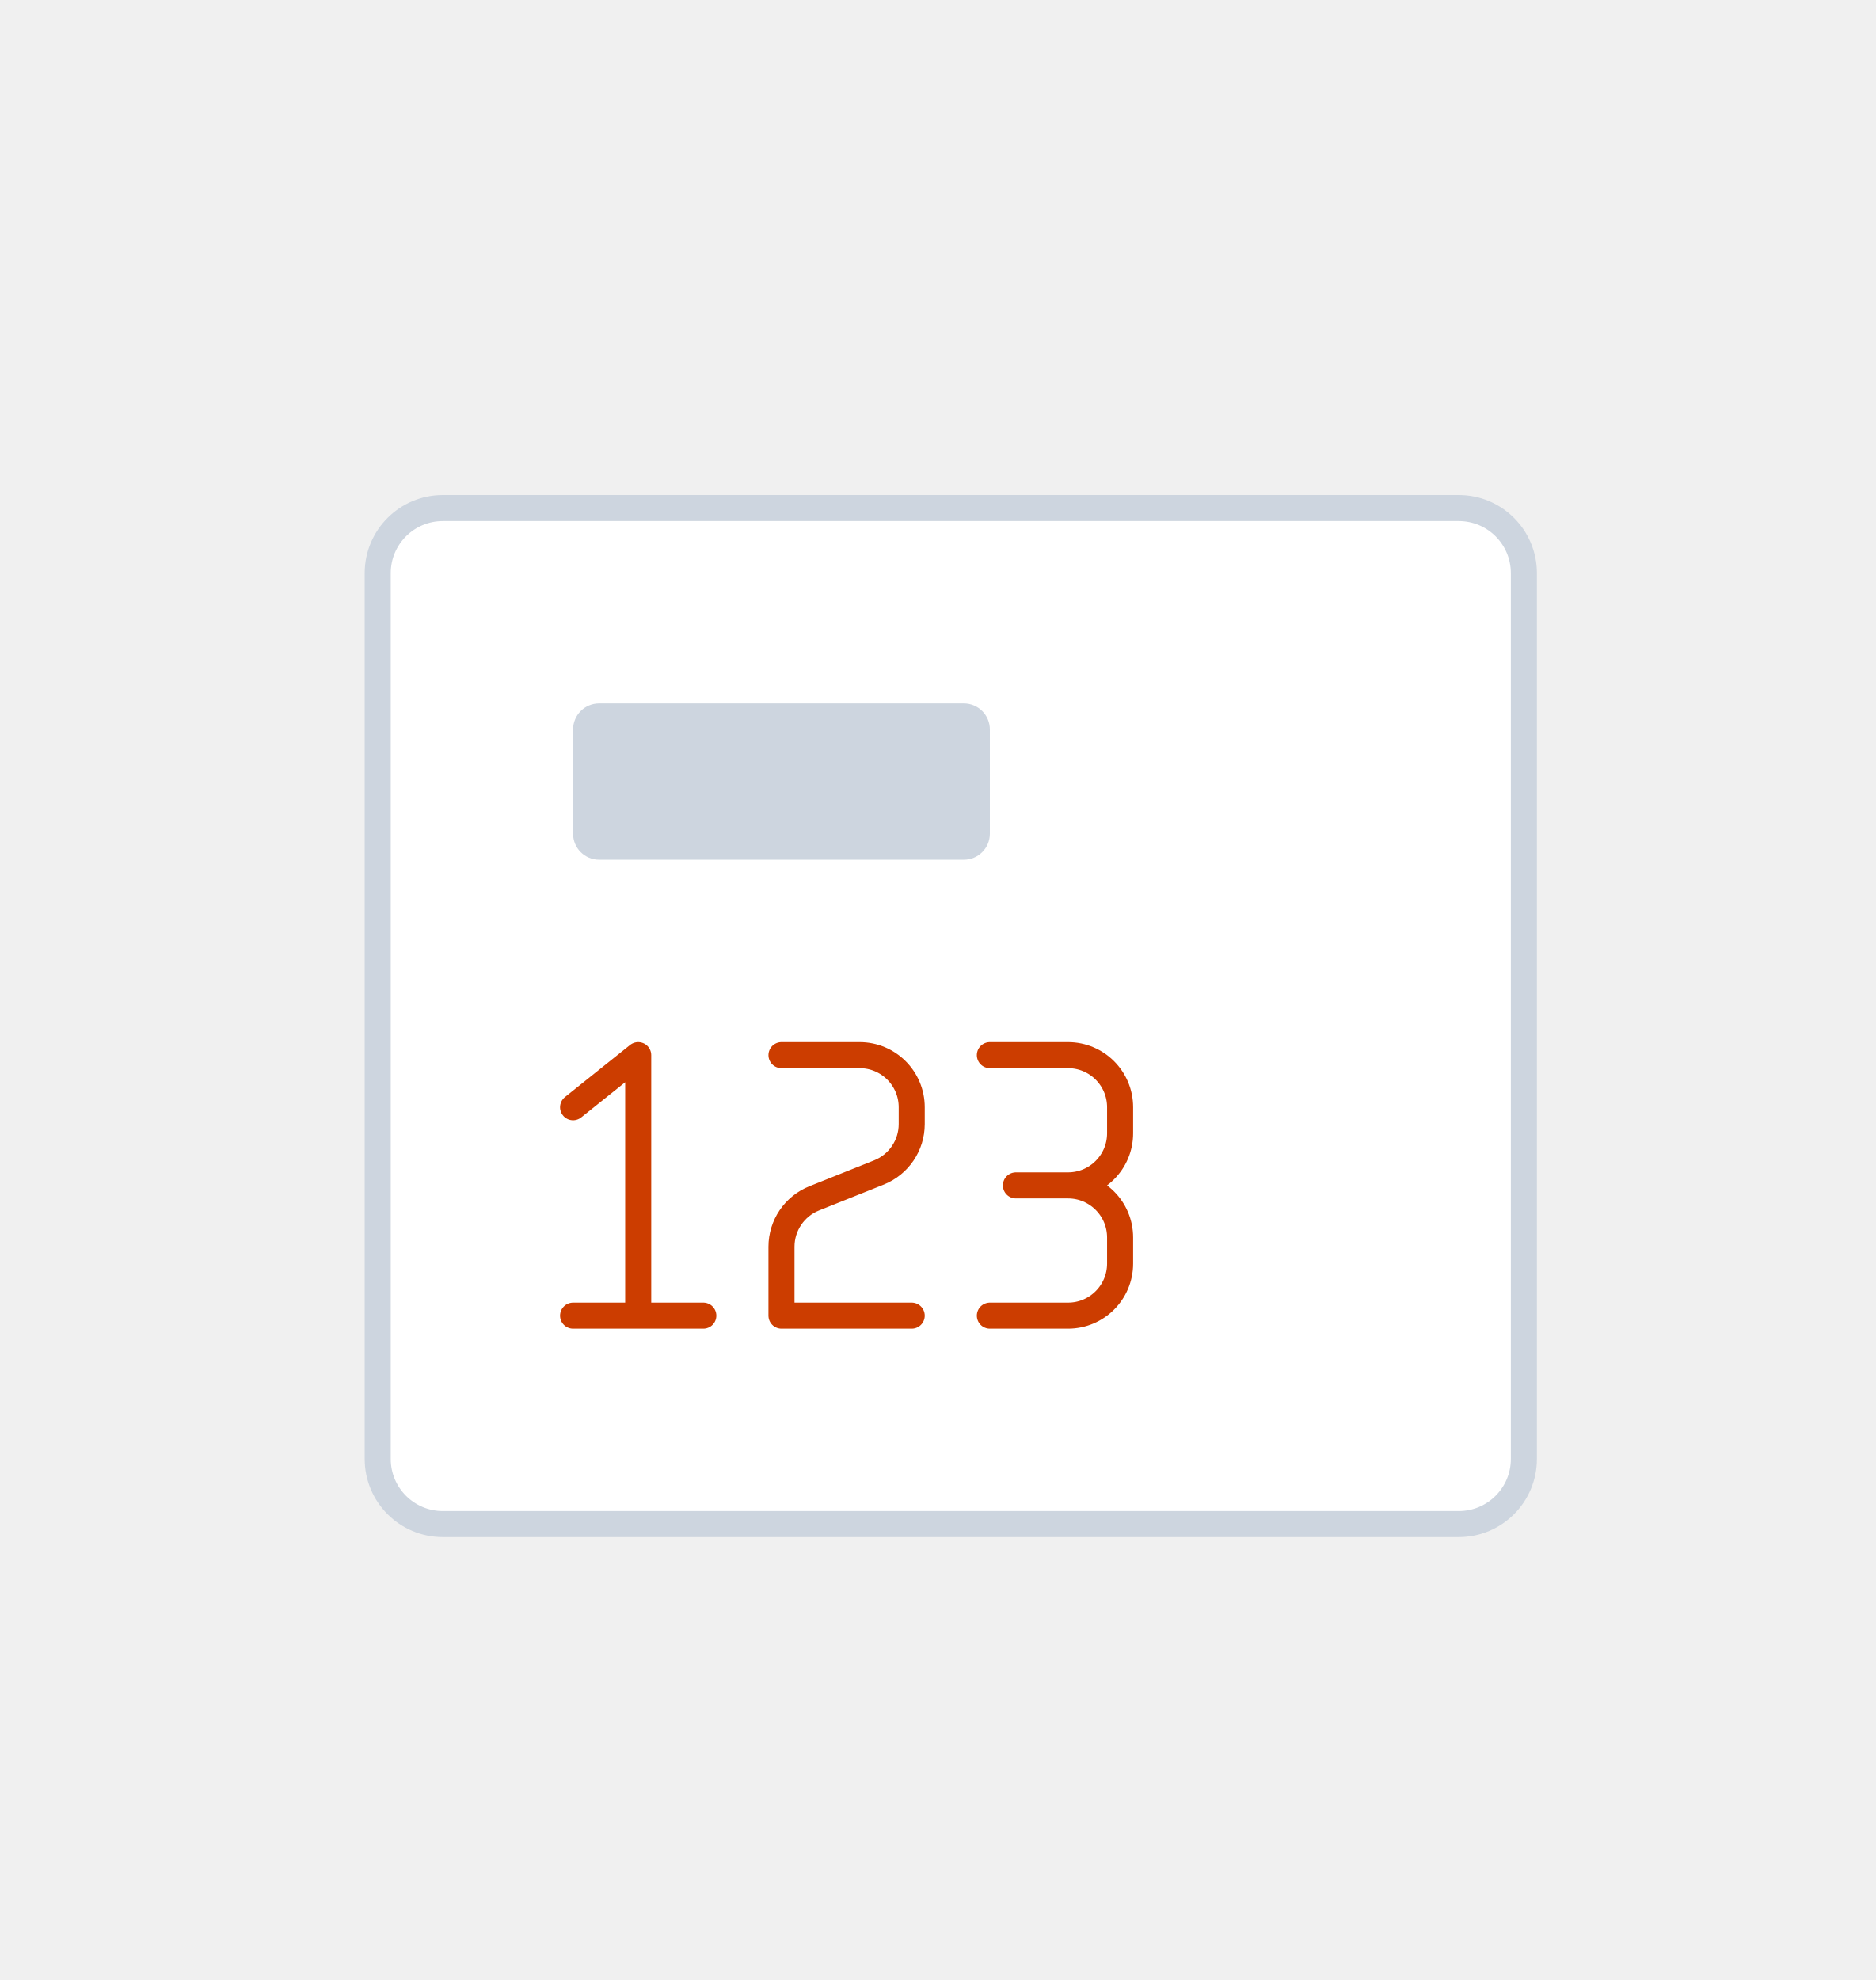
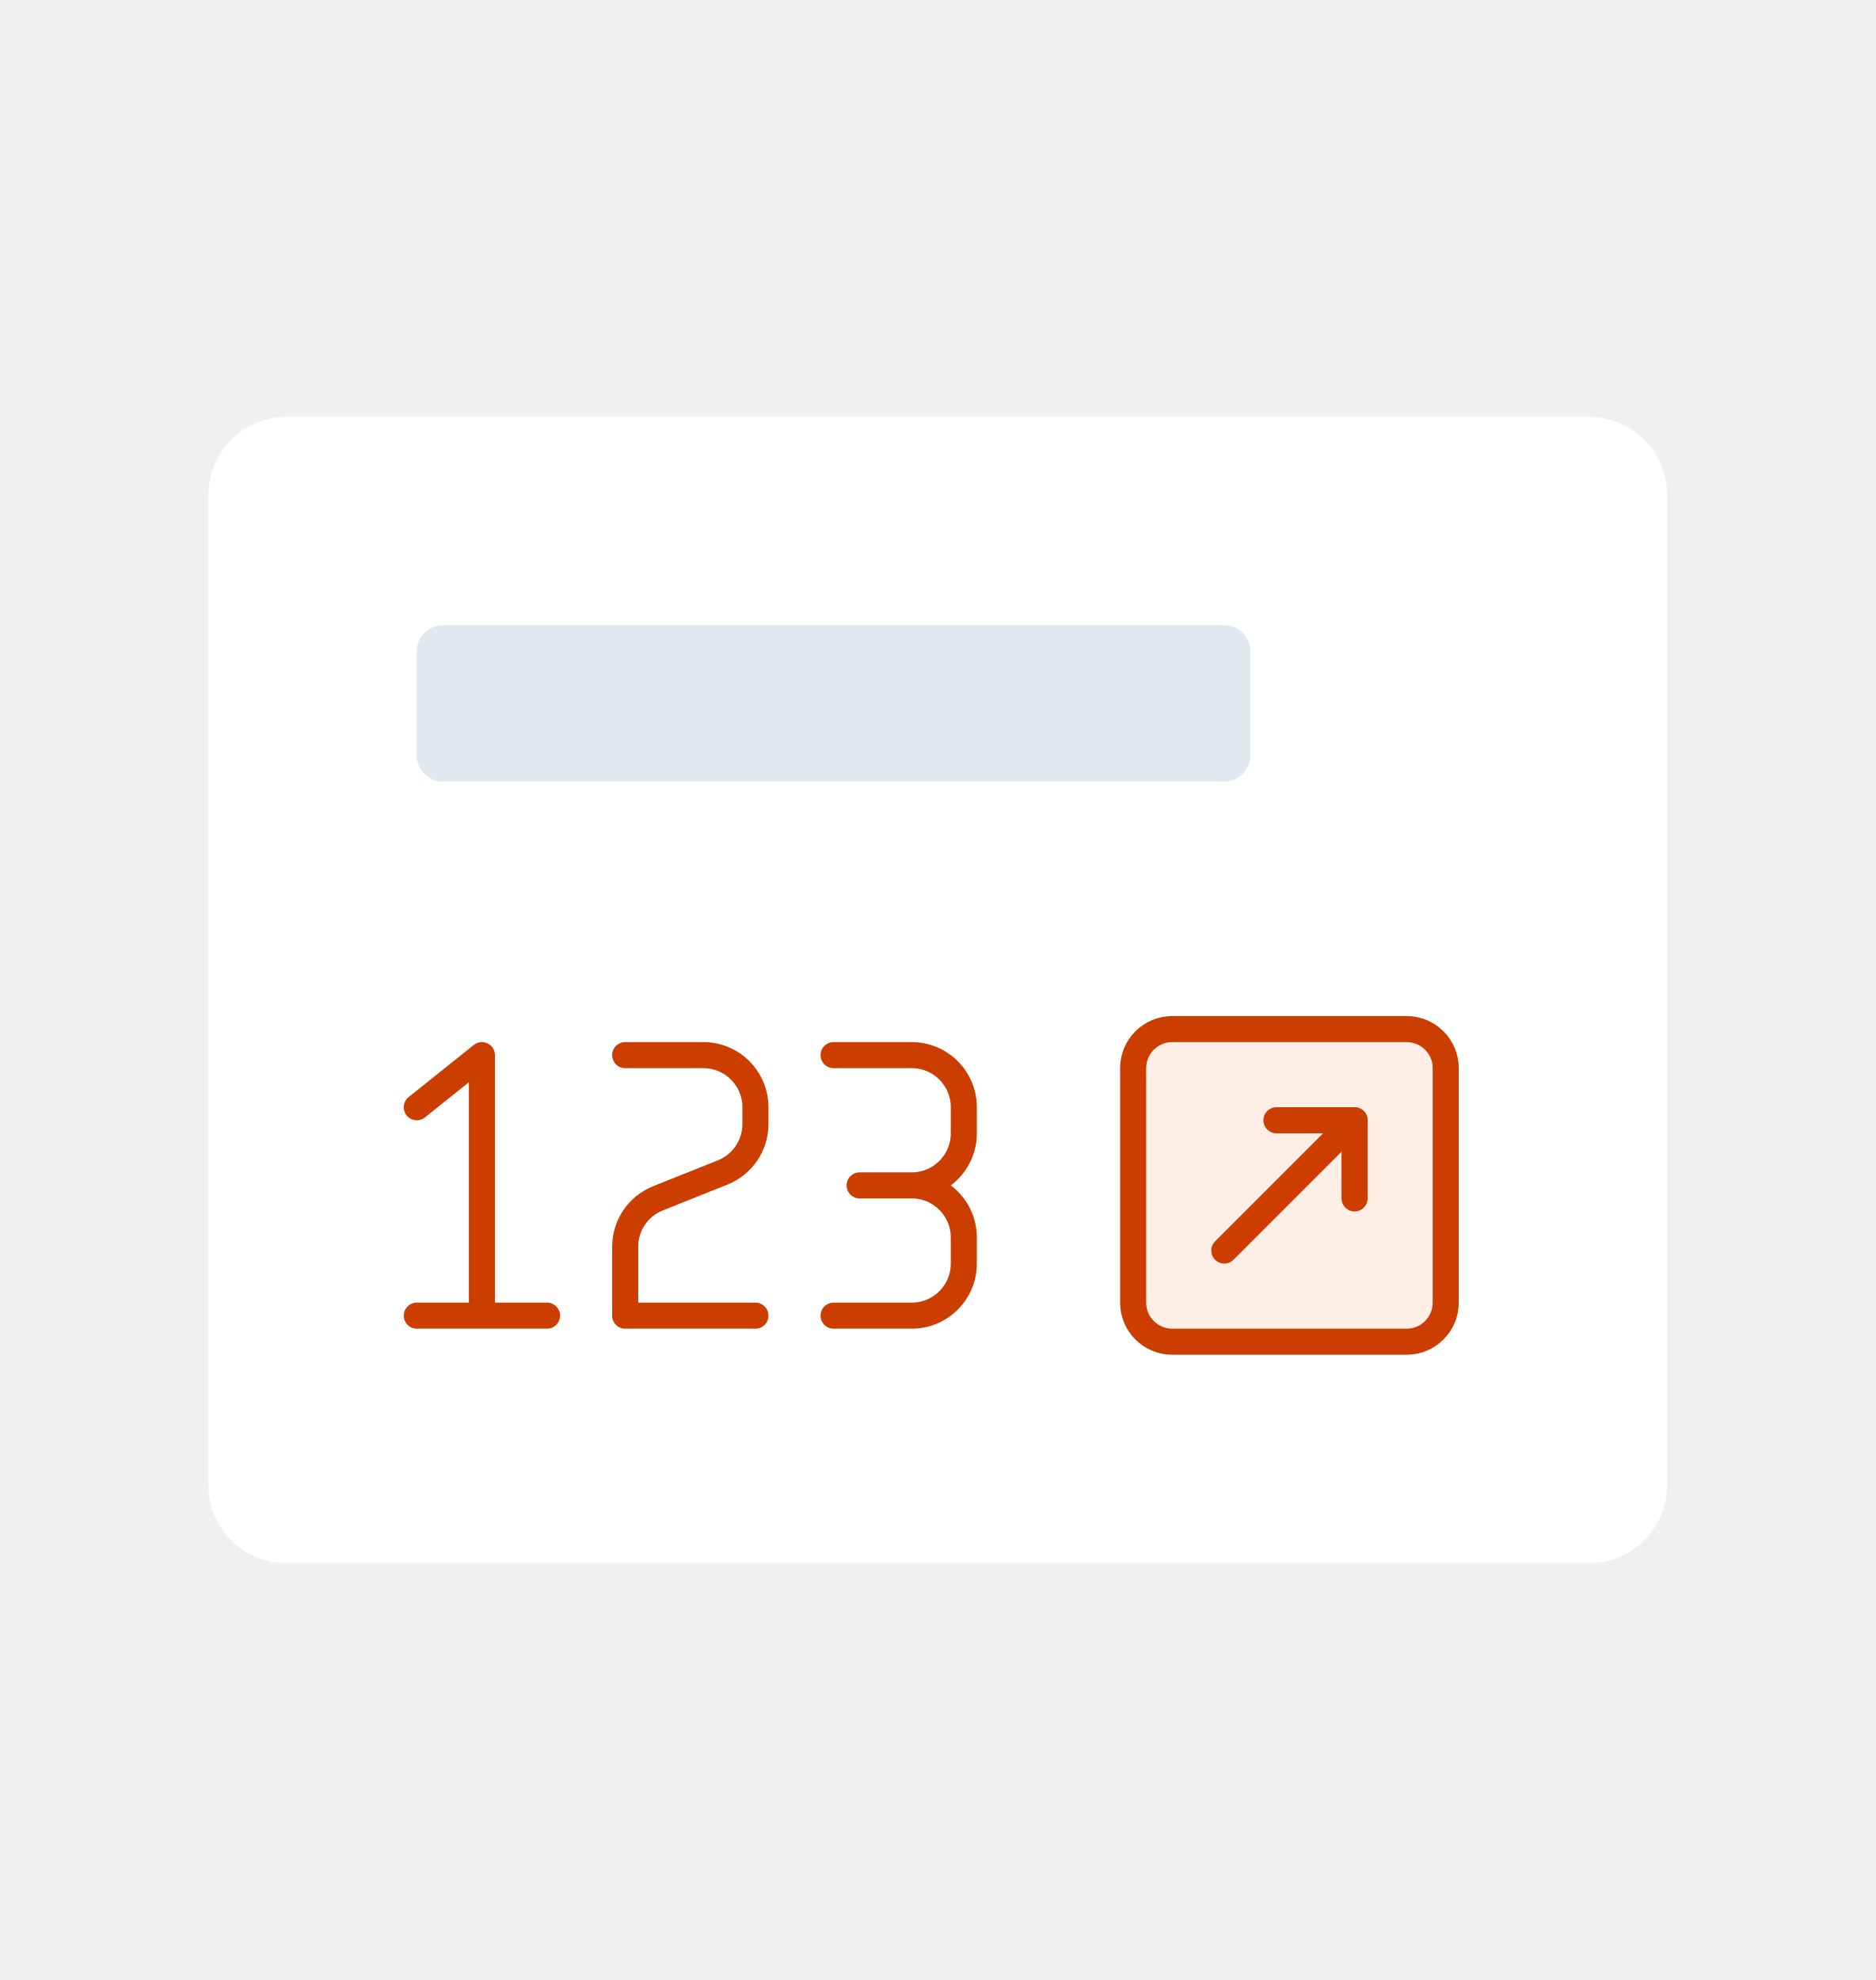
<svg xmlns="http://www.w3.org/2000/svg" width="72" height="76" fill="none">
-   <rect width="44" height="39" x="14.5" y="19.5" fill="#fff" rx="2.5" />
-   <rect width="44" height="39" x="14.5" y="19.5" stroke="#CDD5DF" rx="2.5" />
-   <rect width="16" height="6" x="22" y="27" fill="#CDD5DF" rx="1" />
-   <path stroke="#CC3D00" stroke-linecap="round" stroke-linejoin="round" d="M22 50.5h2.5m2.5 0h-2.5m-2.5-8 2.5-2v10M35 50.5h-5v-2.646a2 2 0 0 1 1.257-1.857l2.486-.994A2 2 0 0 0 35 43.146V42.5a2 2 0 0 0-2-2h-3M38 40.5h3a2 2 0 0 1 2 2v1a2 2 0 0 1-2 2h-1.715M38 50.5h3a2 2 0 0 0 2-2v-1a2 2 0 0 0-2-2h-2" />
+   <rect width="56" height="44" x="8" y="16" fill="#fff" rx="3" />
+   <rect width="32" height="6" x="16" y="24" fill="#E3E8EF" rx="1" />
+   <path stroke="#CC3D00" stroke-linecap="round" stroke-linejoin="round" d="M16 50.5h2.5m2.5 0h-2.5m-2.5-8 2.5-2v10M29 50.5h-5v-2.646a2 2 0 0 1 1.257-1.857l2.486-.994A2 2 0 0 0 29 43.146V42.5a2 2 0 0 0-2-2h-3M32 40.5h3a2 2 0 0 1 2 2v1a2 2 0 0 1-2 2h-1.715M32 50.5h3a2 2 0 0 0 2-2v-1a2 2 0 0 0-2-2h-2" />
+   <rect width="12" height="12" x="43.5" y="39.5" fill="#FFEEE5" rx="1.5" />
+   <rect width="12" height="12" x="43.5" y="39.5" stroke="#CC3D00" rx="1.5" />
+   <path stroke="#CC3D00" stroke-linecap="round" d="m47 48 5-5" />
+   <path stroke="#CC3D00" stroke-linecap="round" stroke-linejoin="round" d="M49 43h3v3" />
</svg>
